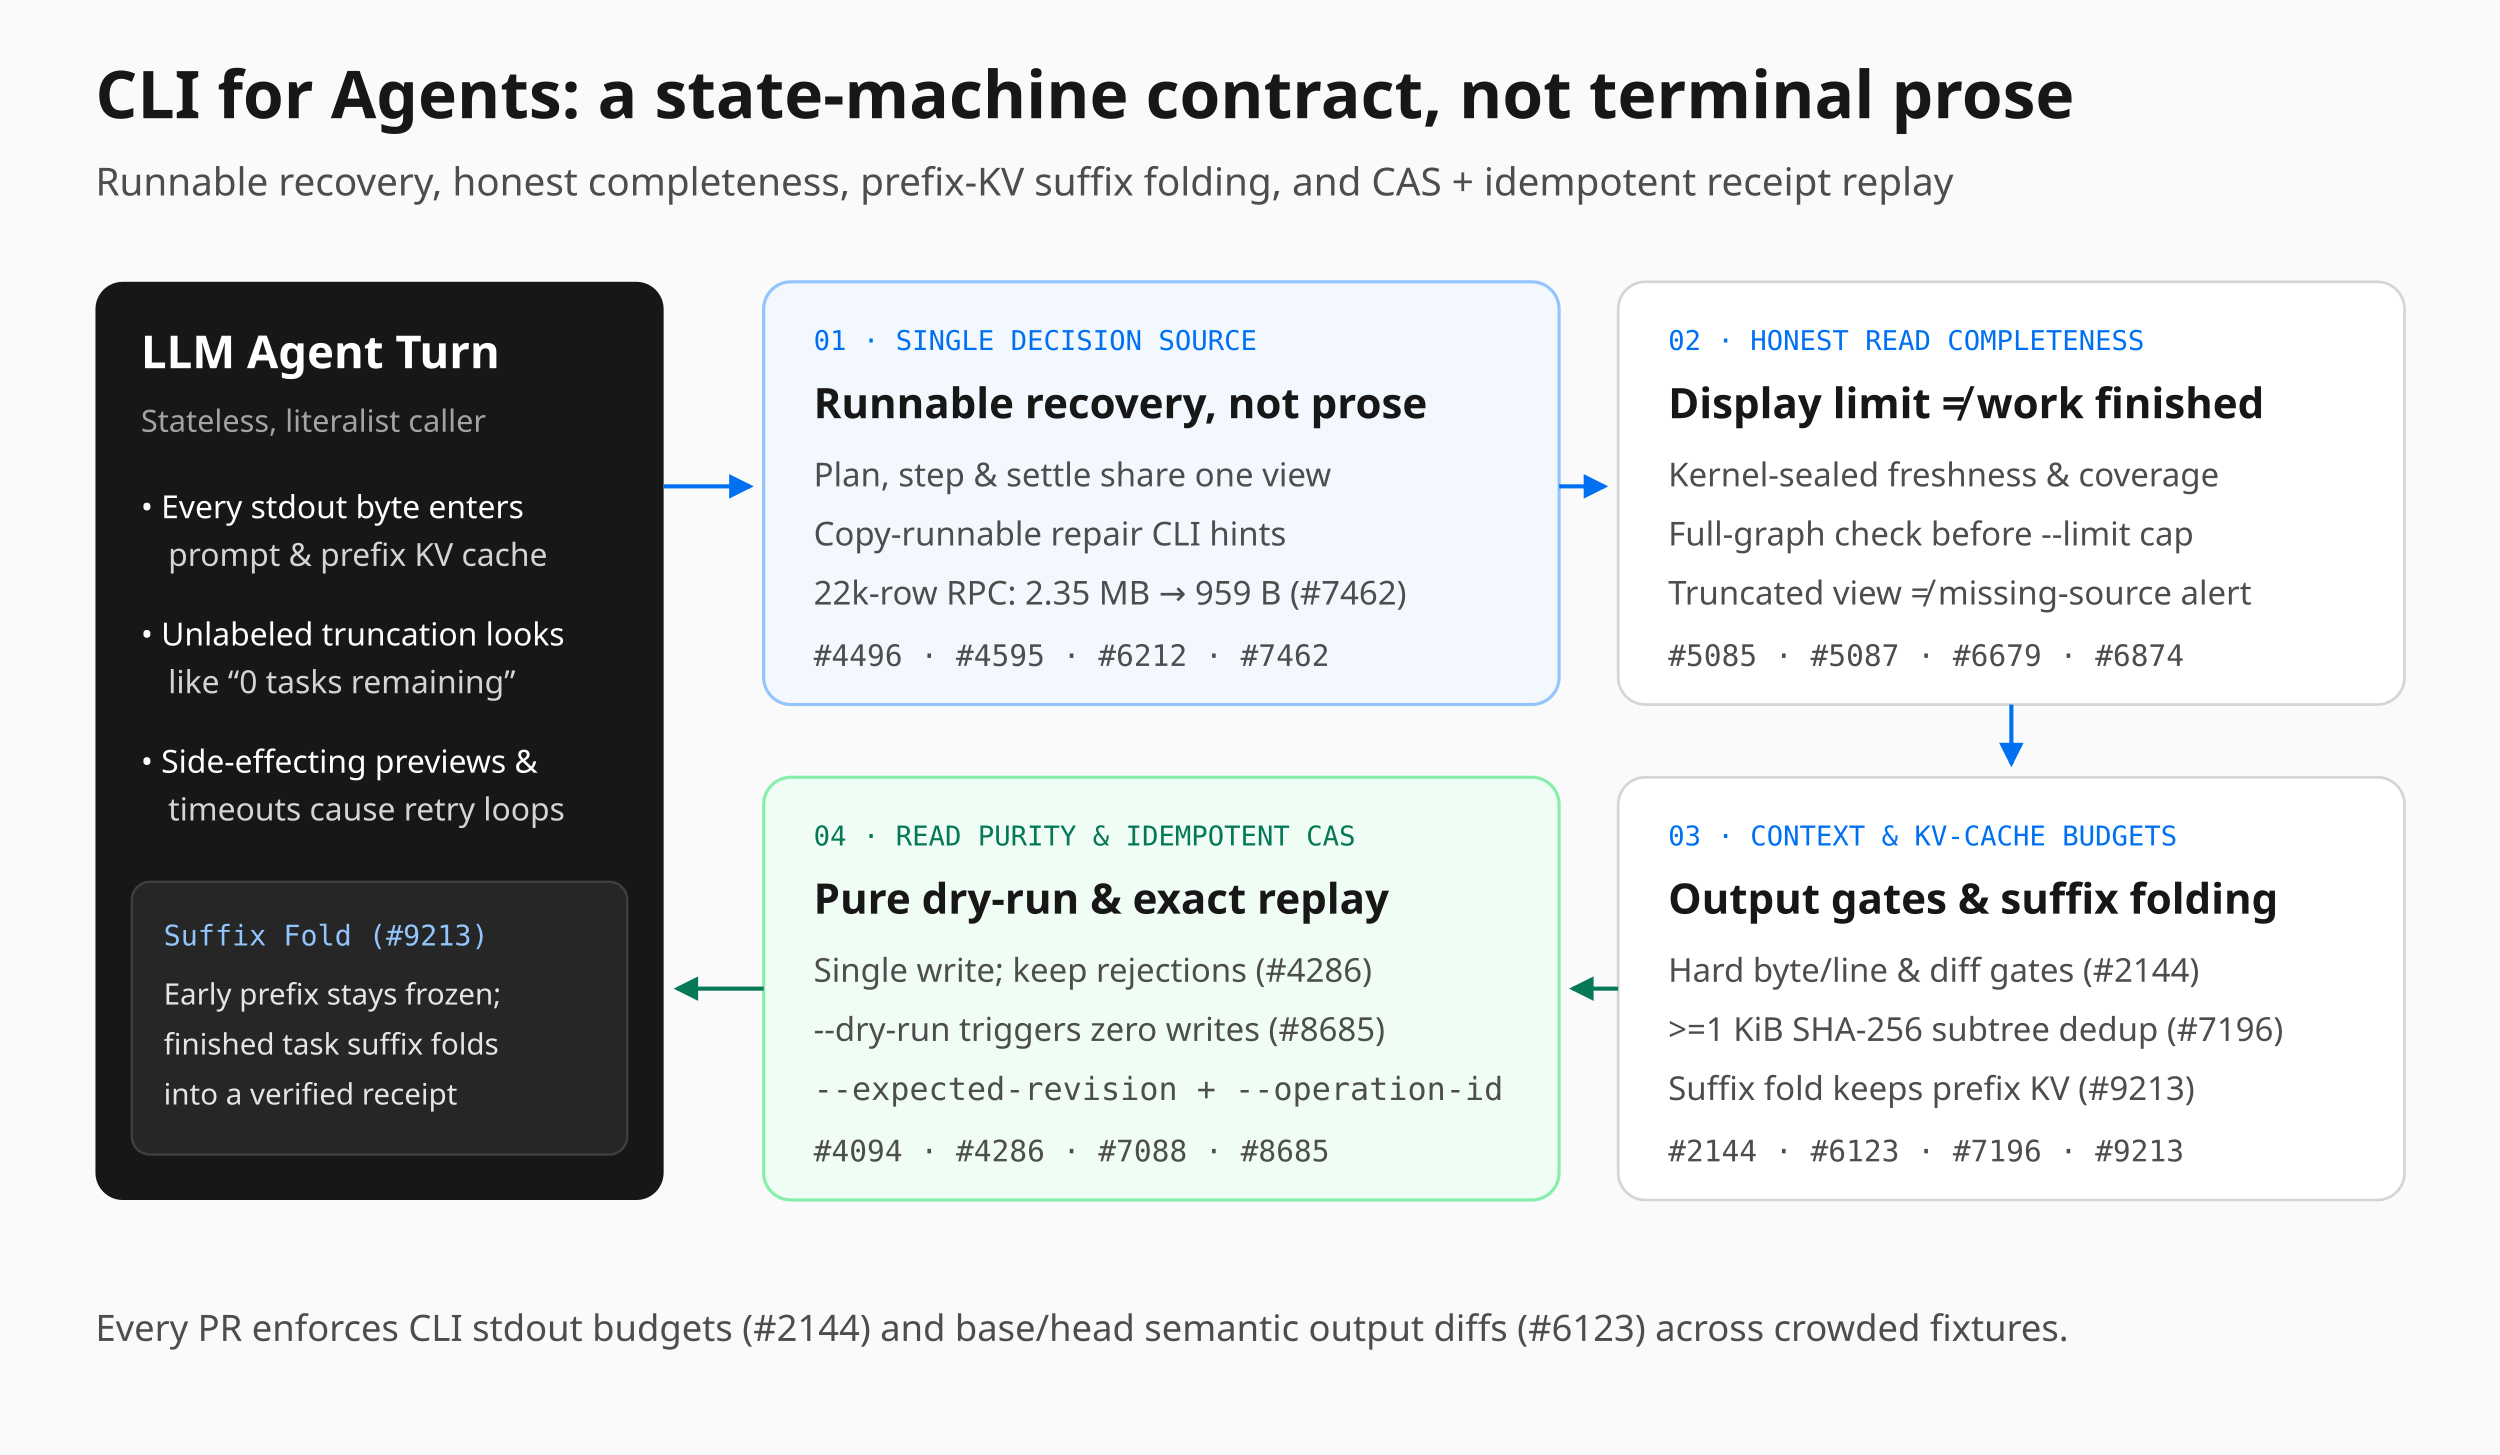
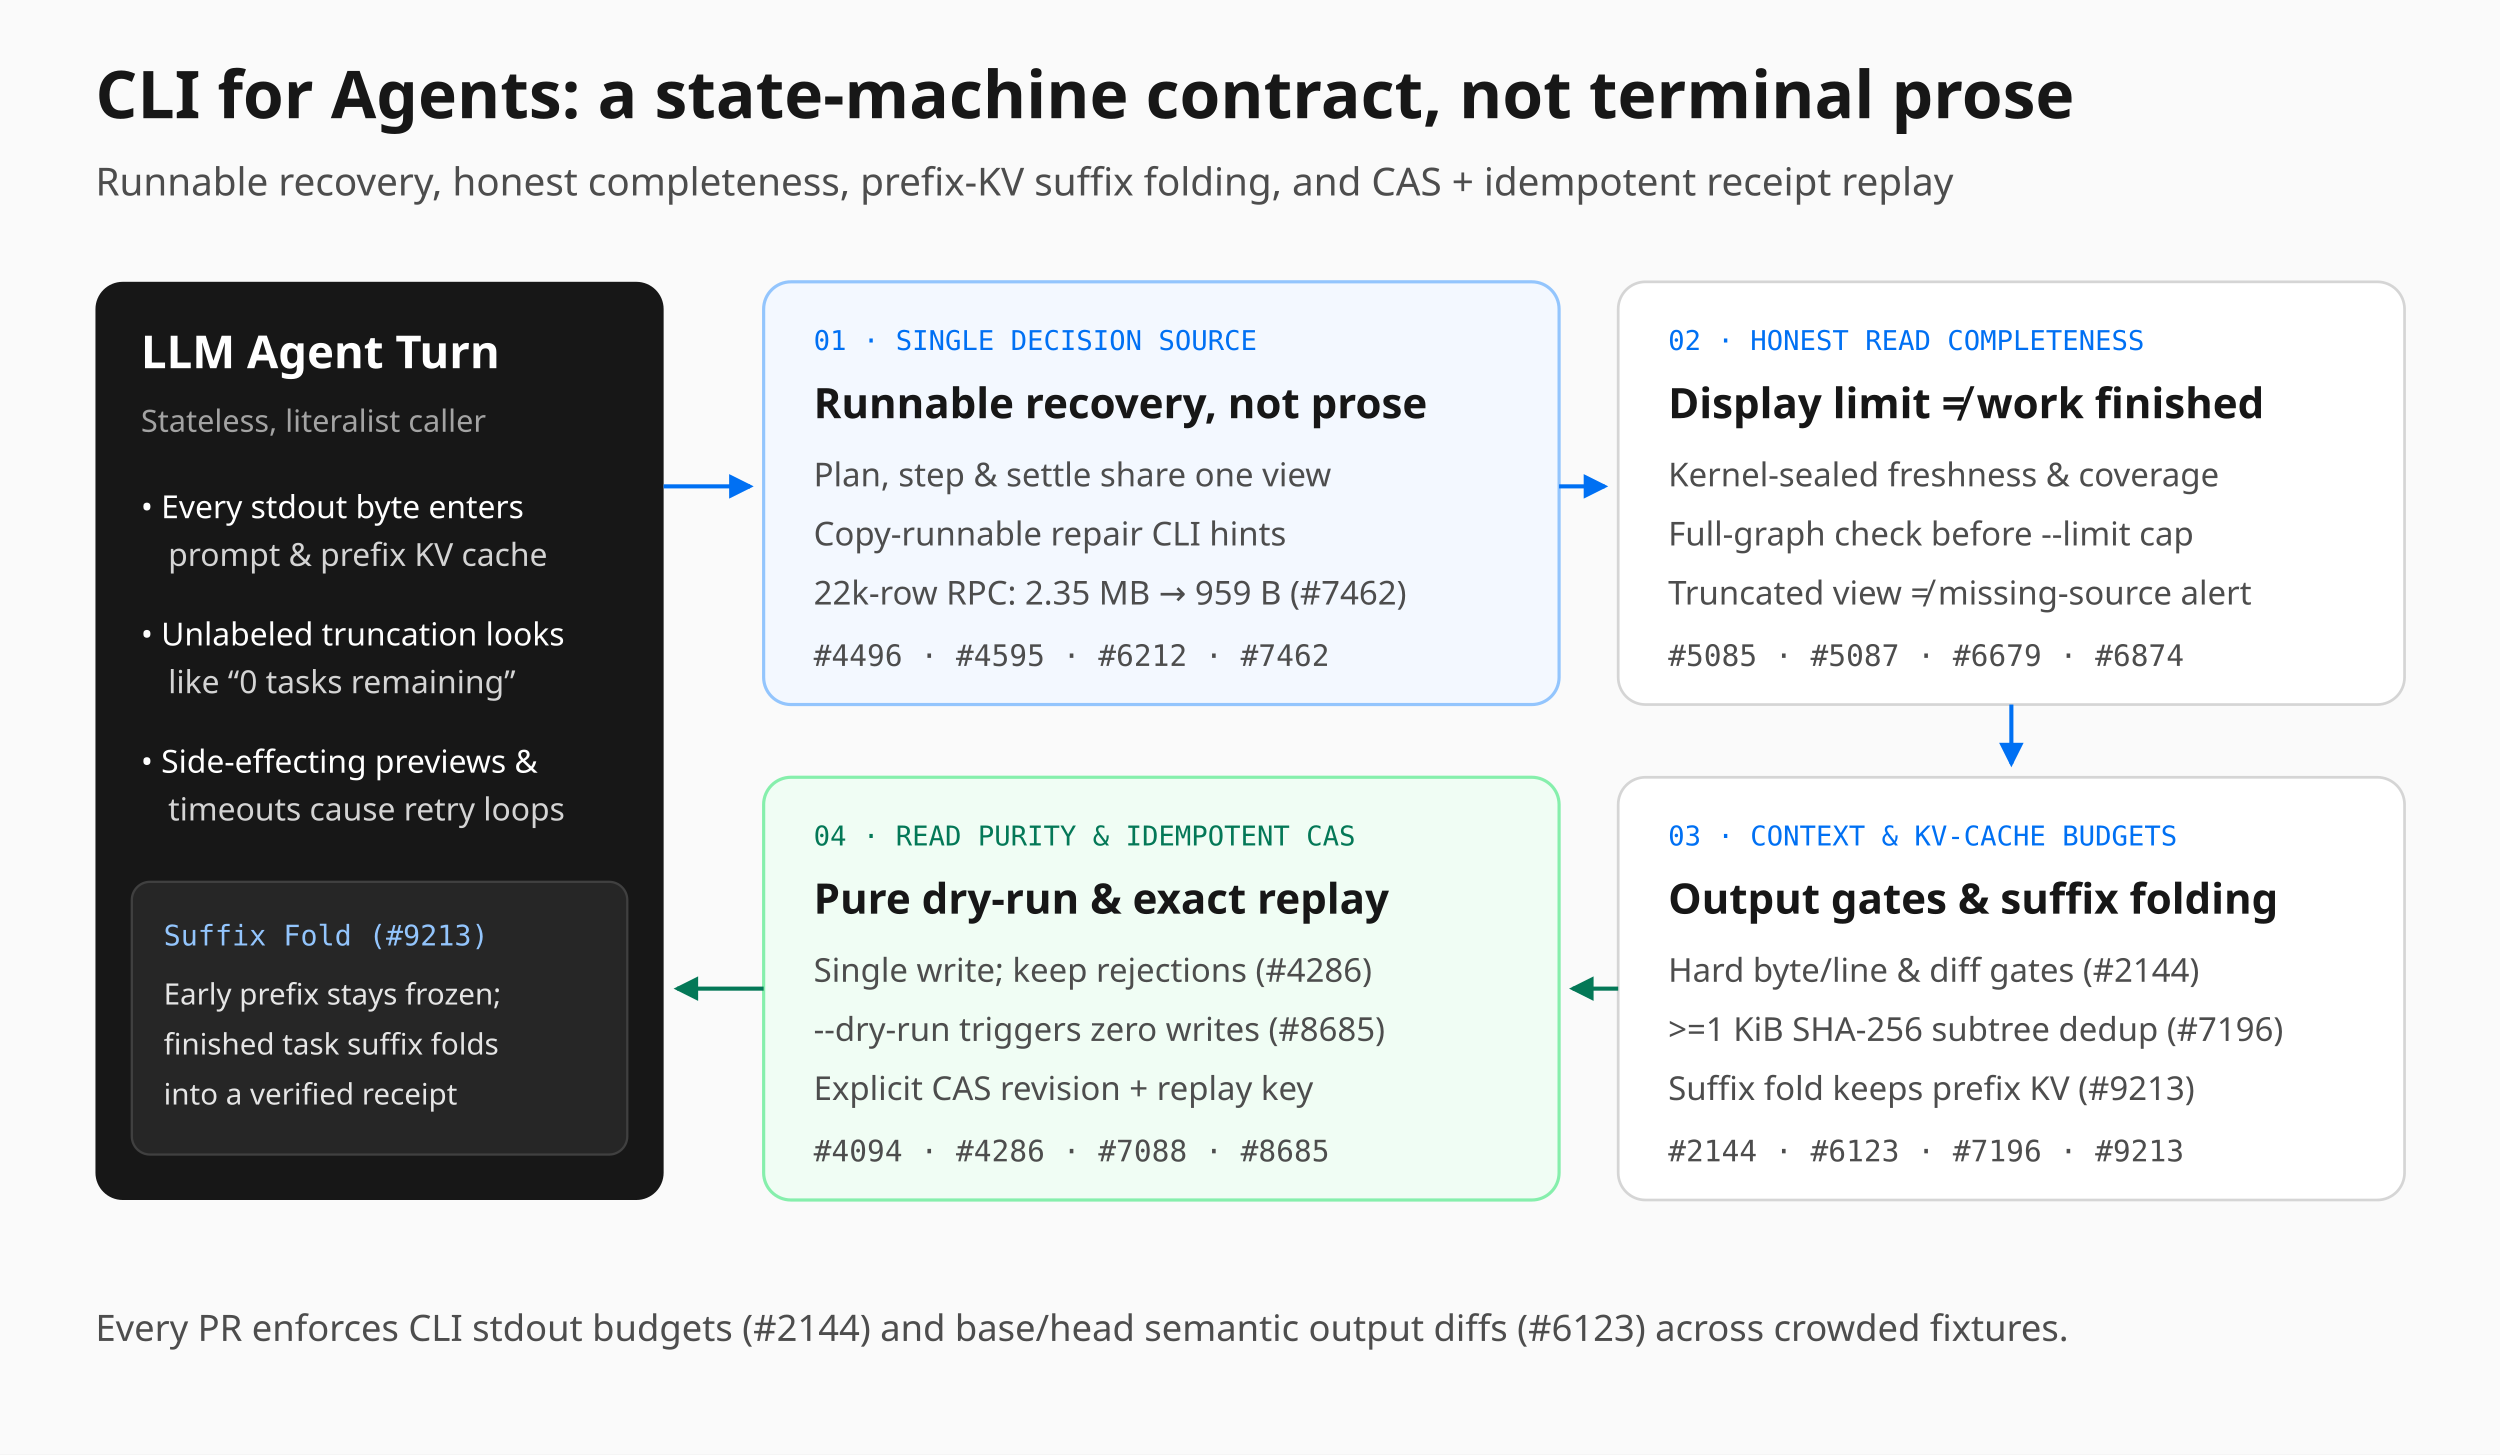
<svg xmlns="http://www.w3.org/2000/svg" width="1100" height="640" viewBox="0 0 1100 640" role="img" aria-labelledby="t d">
  <defs>
    <marker id="arrow" viewBox="0 0 10 10" refX="8.5" refY="5" markerWidth="6" markerHeight="6" orient="auto-start-reverse">
      <path d="M0 0 L10 5 L0 10 Z" fill="#0070f3" />
    </marker>
    <marker id="arrowGreen" viewBox="0 0 10 10" refX="8.5" refY="5" markerWidth="6" markerHeight="6" orient="auto-start-reverse">
      <path d="M0 0 L10 5 L0 10 Z" fill="#047857" />
    </marker>
  </defs>
  <rect width="100%" height="100%" fill="#fafafa" />
  <style>
    text { font-family: Geist, "PingFang SC", "Microsoft YaHei", sans-serif; fill: #171717; }
    .sub { fill: #4d4d4d; }
    .blue { fill: #0070f3; }
    .green { fill: #047857; }
    .on-dark { fill: #ffffff; }
    .on-dark-sub { fill: #e5e5e5; }
    .on-dark-muted { fill: #a3a3a3; }
    .on-dark-dim { fill: #d4d4d4; }
    .on-dark-sky { fill: #93c5fd; }
    .mono { font-family: "Geist Mono", "SFMono-Regular", monospace; }
    .box { fill: #fff; stroke: #d5d5d5; stroke-width: 1.2; }
    .box-hi { fill: #f3f8ff; stroke: #93c5fd; stroke-width: 1.4; }
    .box-ok { fill: #f0fdf4; stroke: #86efac; stroke-width: 1.4; }
    .flow { fill: none; stroke: #0070f3; stroke-width: 1.8; marker-end: url(#arrow); }
    .flow-ok { fill: none; stroke: #047857; stroke-width: 1.8; marker-end: url(#arrowGreen); }
  </style>
  <text x="42" y="52" font-size="29" font-weight="600">CLI for Agents: a state-machine contract, not terminal prose</text>
  <text x="42" y="86" font-size="17" class="sub">Runnable recovery, honest completeness, prefix-KV suffix folding, and CAS + idempotent receipt replay</text>
  <rect x="42" y="124" width="250" height="404" rx="12" fill="#171717" />
  <text x="62" y="162" font-size="20" font-weight="600" class="on-dark">LLM Agent Turn</text>
  <text x="62" y="190" font-size="13.5" class="on-dark-muted">Stateless, literalist caller</text>
  <text x="62" y="228" font-size="14" class="on-dark">• Every stdout byte enters</text>
  <text x="74" y="249" font-size="14" class="on-dark-dim">prompt &amp; prefix KV cache</text>
  <text x="62" y="284" font-size="14" class="on-dark">• Unlabeled truncation looks</text>
  <text x="74" y="305" font-size="14" class="on-dark-dim">like “0 tasks remaining”</text>
  <text x="62" y="340" font-size="14" class="on-dark">• Side-effecting previews &amp;</text>
  <text x="74" y="361" font-size="14" class="on-dark-dim">timeouts cause retry loops</text>
  <rect x="58" y="388" width="218" height="120" rx="8" fill="#262626" stroke="#404040" />
  <text x="72" y="416" font-size="12.5" class="mono on-dark-sky">Suffix Fold (#9213)</text>
  <text x="72" y="442" font-size="13" class="on-dark-sub">Early prefix stays frozen;</text>
  <text x="72" y="464" font-size="13" class="on-dark-sub">finished task suffix folds</text>
  <text x="72" y="486" font-size="13" class="on-dark-sub">into a verified receipt</text>
  <rect class="box-hi" x="336" y="124" width="350" height="186" rx="12" />
  <text x="358" y="154" font-size="12" font-weight="500" class="mono blue">01 · SINGLE DECISION SOURCE</text>
  <text x="358" y="184" font-size="18.5" font-weight="600">Runnable recovery, not prose</text>
  <text x="358" y="214" font-size="14.5" class="sub">Plan, step &amp; settle share one view</text>
  <text x="358" y="240" font-size="14.5" class="sub">Copy-runnable repair CLI hints</text>
  <text x="358" y="266" font-size="14.5" class="sub">22k-row RPC: 2.35 MB → 959 B (#7462)</text>
  <text x="358" y="293" font-size="13" class="mono sub">#4496 · #4595 · #6212 · #7462</text>
  <rect class="box" x="712" y="124" width="346" height="186" rx="12" />
  <text x="734" y="154" font-size="12" font-weight="500" class="mono blue">02 · HONEST READ COMPLETENESS</text>
  <text x="734" y="184" font-size="18.5" font-weight="600">Display limit ≠ work finished</text>
  <text x="734" y="214" font-size="14.5" class="sub">Kernel-sealed freshness &amp; coverage</text>
  <text x="734" y="240" font-size="14.5" class="sub">Full-graph check before --limit cap</text>
  <text x="734" y="266" font-size="14.5" class="sub">Truncated view ≠ missing-source alert</text>
  <text x="734" y="293" font-size="13" class="mono sub">#5085 · #5087 · #6679 · #6874</text>
  <rect class="box" x="712" y="342" width="346" height="186" rx="12" />
  <text x="734" y="372" font-size="12" font-weight="500" class="mono blue">03 · CONTEXT &amp; KV-CACHE BUDGETS</text>
  <text x="734" y="402" font-size="18.5" font-weight="600">Output gates &amp; suffix folding</text>
  <text x="734" y="432" font-size="14.5" class="sub">Hard byte/line &amp; diff gates (#2144)</text>
  <text x="734" y="458" font-size="14.5" class="sub">&gt;=1 KiB SHA-256 subtree dedup (#7196)</text>
  <text x="734" y="484" font-size="14.5" class="sub">Suffix fold keeps prefix KV (#9213)</text>
  <text x="734" y="511" font-size="13" class="mono sub">#2144 · #6123 · #7196 · #9213</text>
  <rect class="box-ok" x="336" y="342" width="350" height="186" rx="12" />
  <text x="358" y="372" font-size="12" font-weight="500" class="mono green">04 · READ PURITY &amp; IDEMPOTENT CAS</text>
  <text x="358" y="402" font-size="18.5" font-weight="600">Pure dry-run &amp; exact replay</text>
  <text x="358" y="432" font-size="14.5" class="sub">Single write; keep rejections (#4286)</text>
  <text x="358" y="458" font-size="14.5" class="sub">--dry-run triggers zero writes (#8685)</text>
-   <text x="358" y="484" font-size="14" class="mono sub">--expected-revision + --operation-id</text>
+   <text x="358" y="484" font-size="14.5" class="sub">Explicit CAS revision + replay key</text>
  <text x="358" y="511" font-size="13" class="mono sub">#4094 · #4286 · #7088 · #8685</text>
  <path class="flow" d="M292 214 H330" />
  <path class="flow" d="M686 214 H706" />
  <path class="flow" d="M885 310 V336" />
  <path class="flow-ok" d="M712 435 H692" />
  <path class="flow-ok" d="M336 435 H298" />
  <text x="42" y="590" font-size="16" class="sub">Every PR enforces CLI stdout budgets (#2144) and base/head semantic output diffs (#6123) across crowded fixtures.</text>
</svg>
